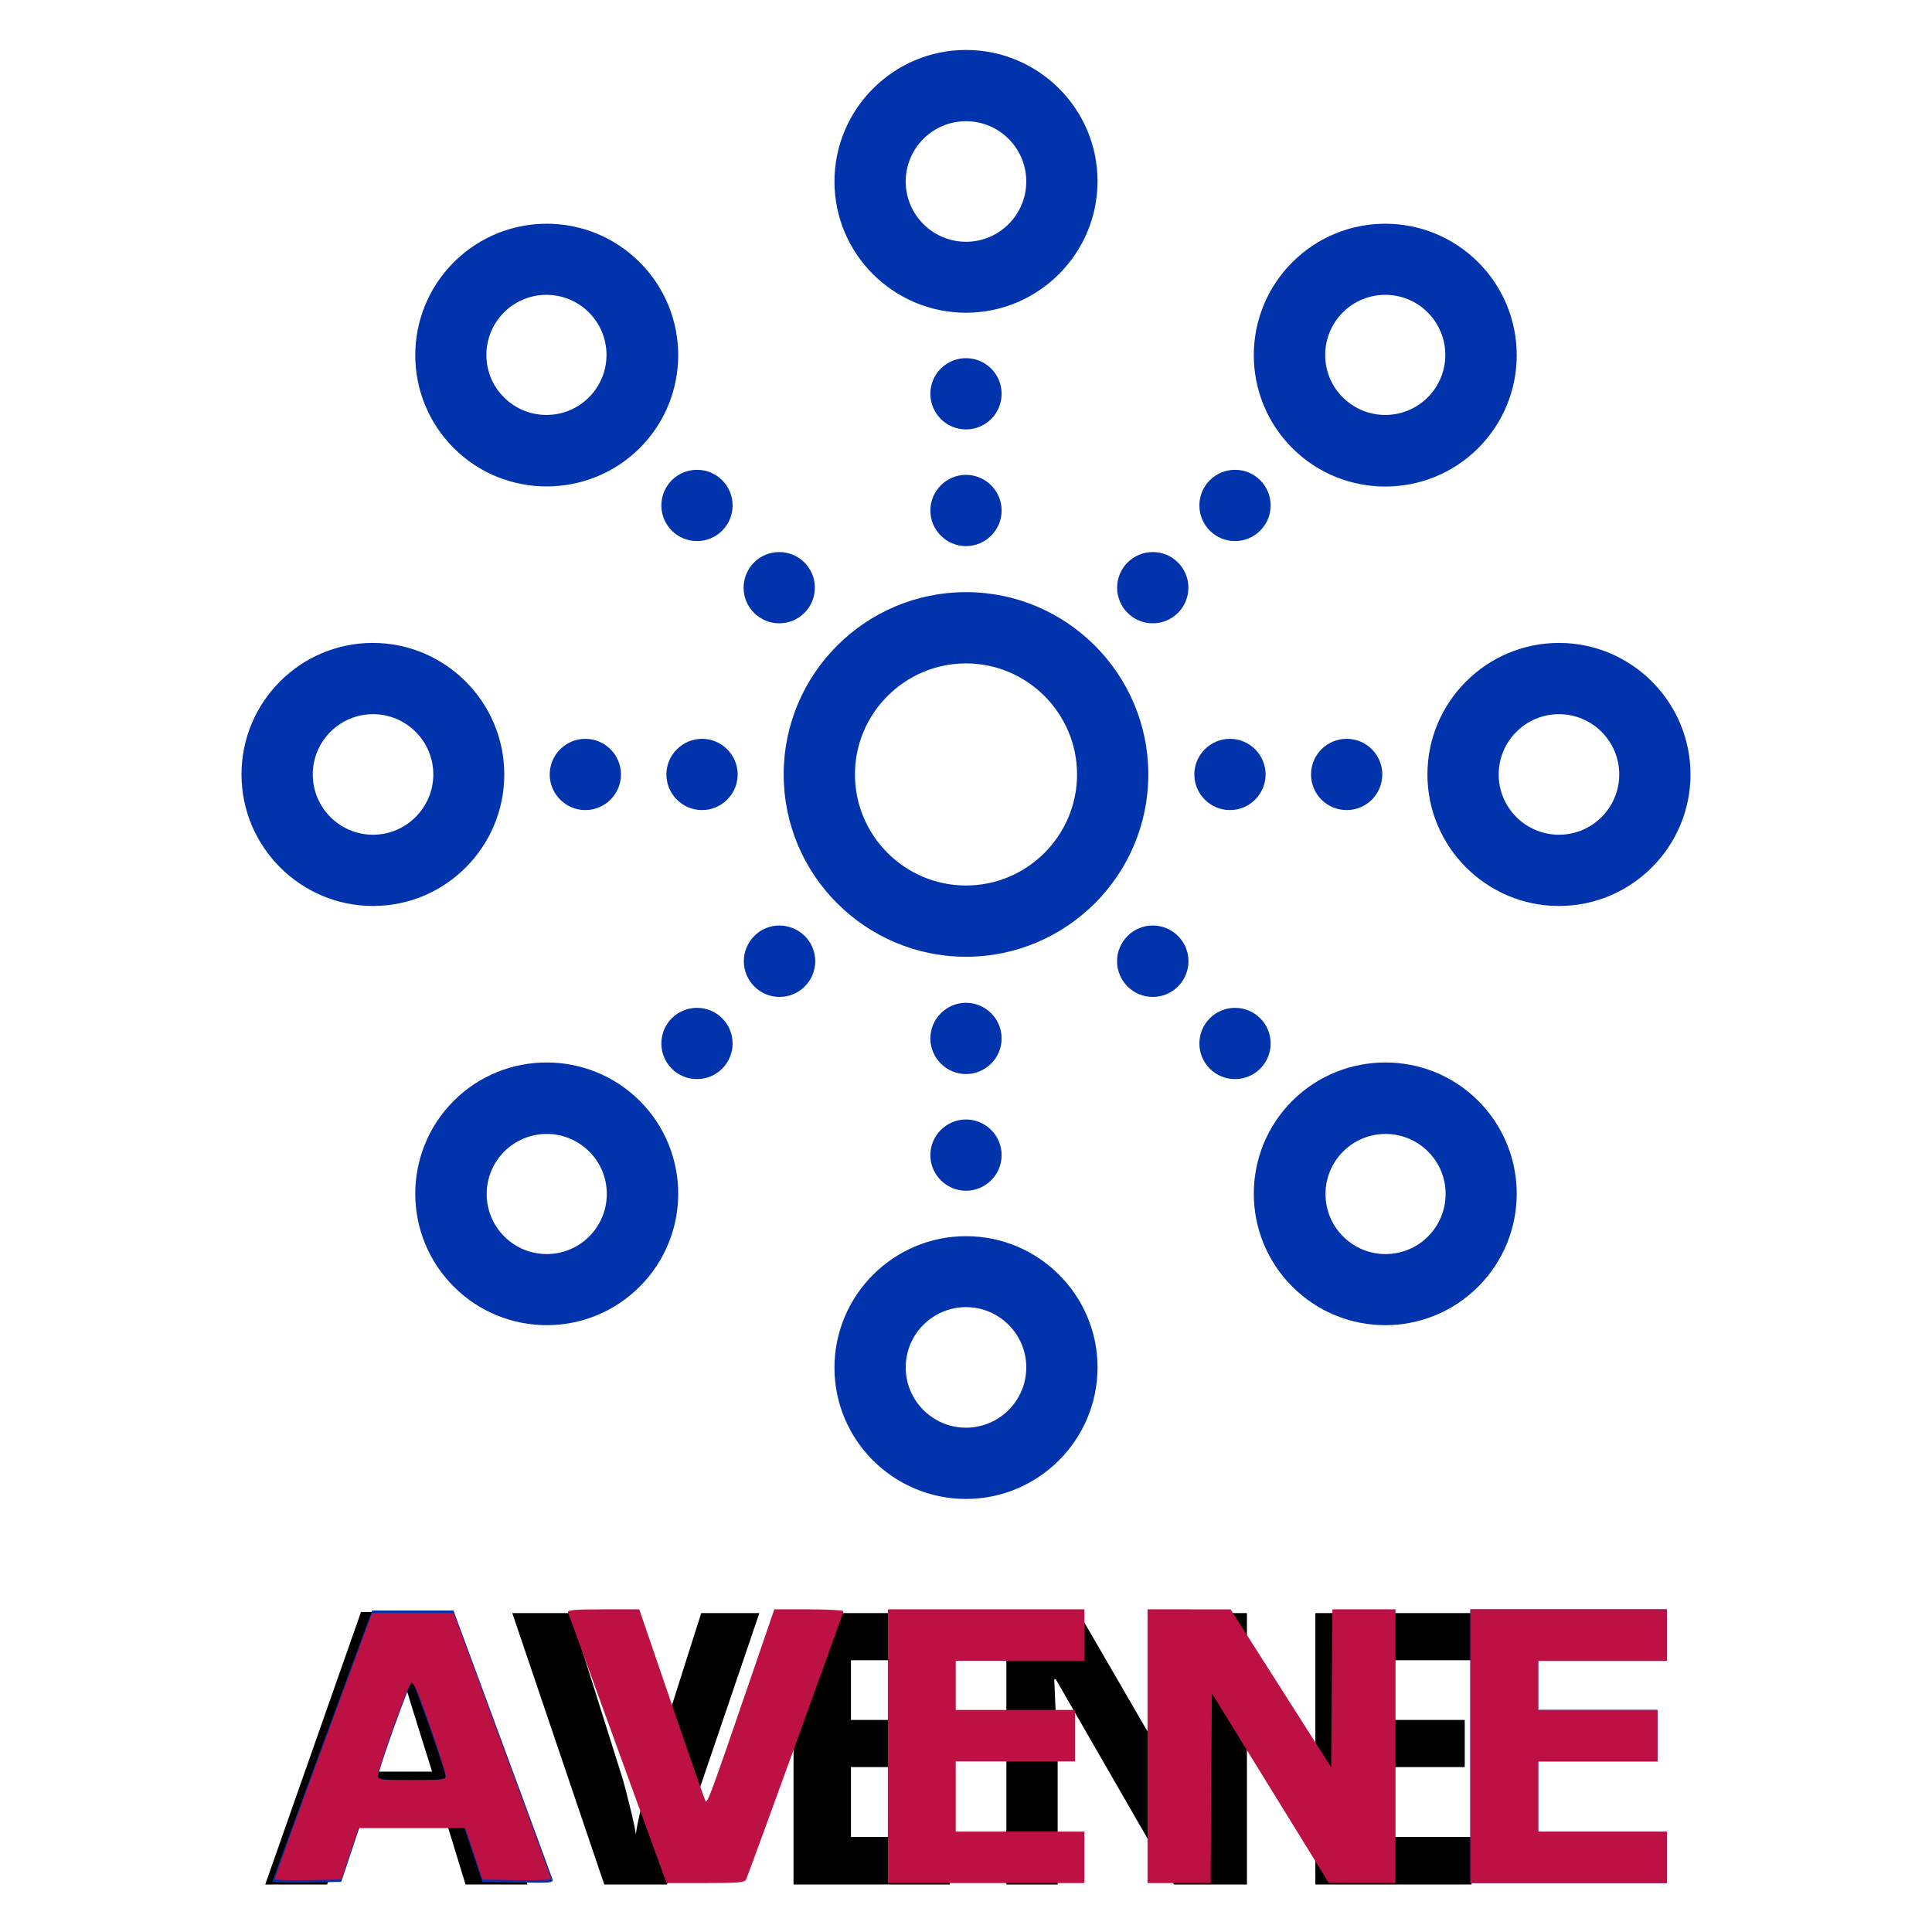
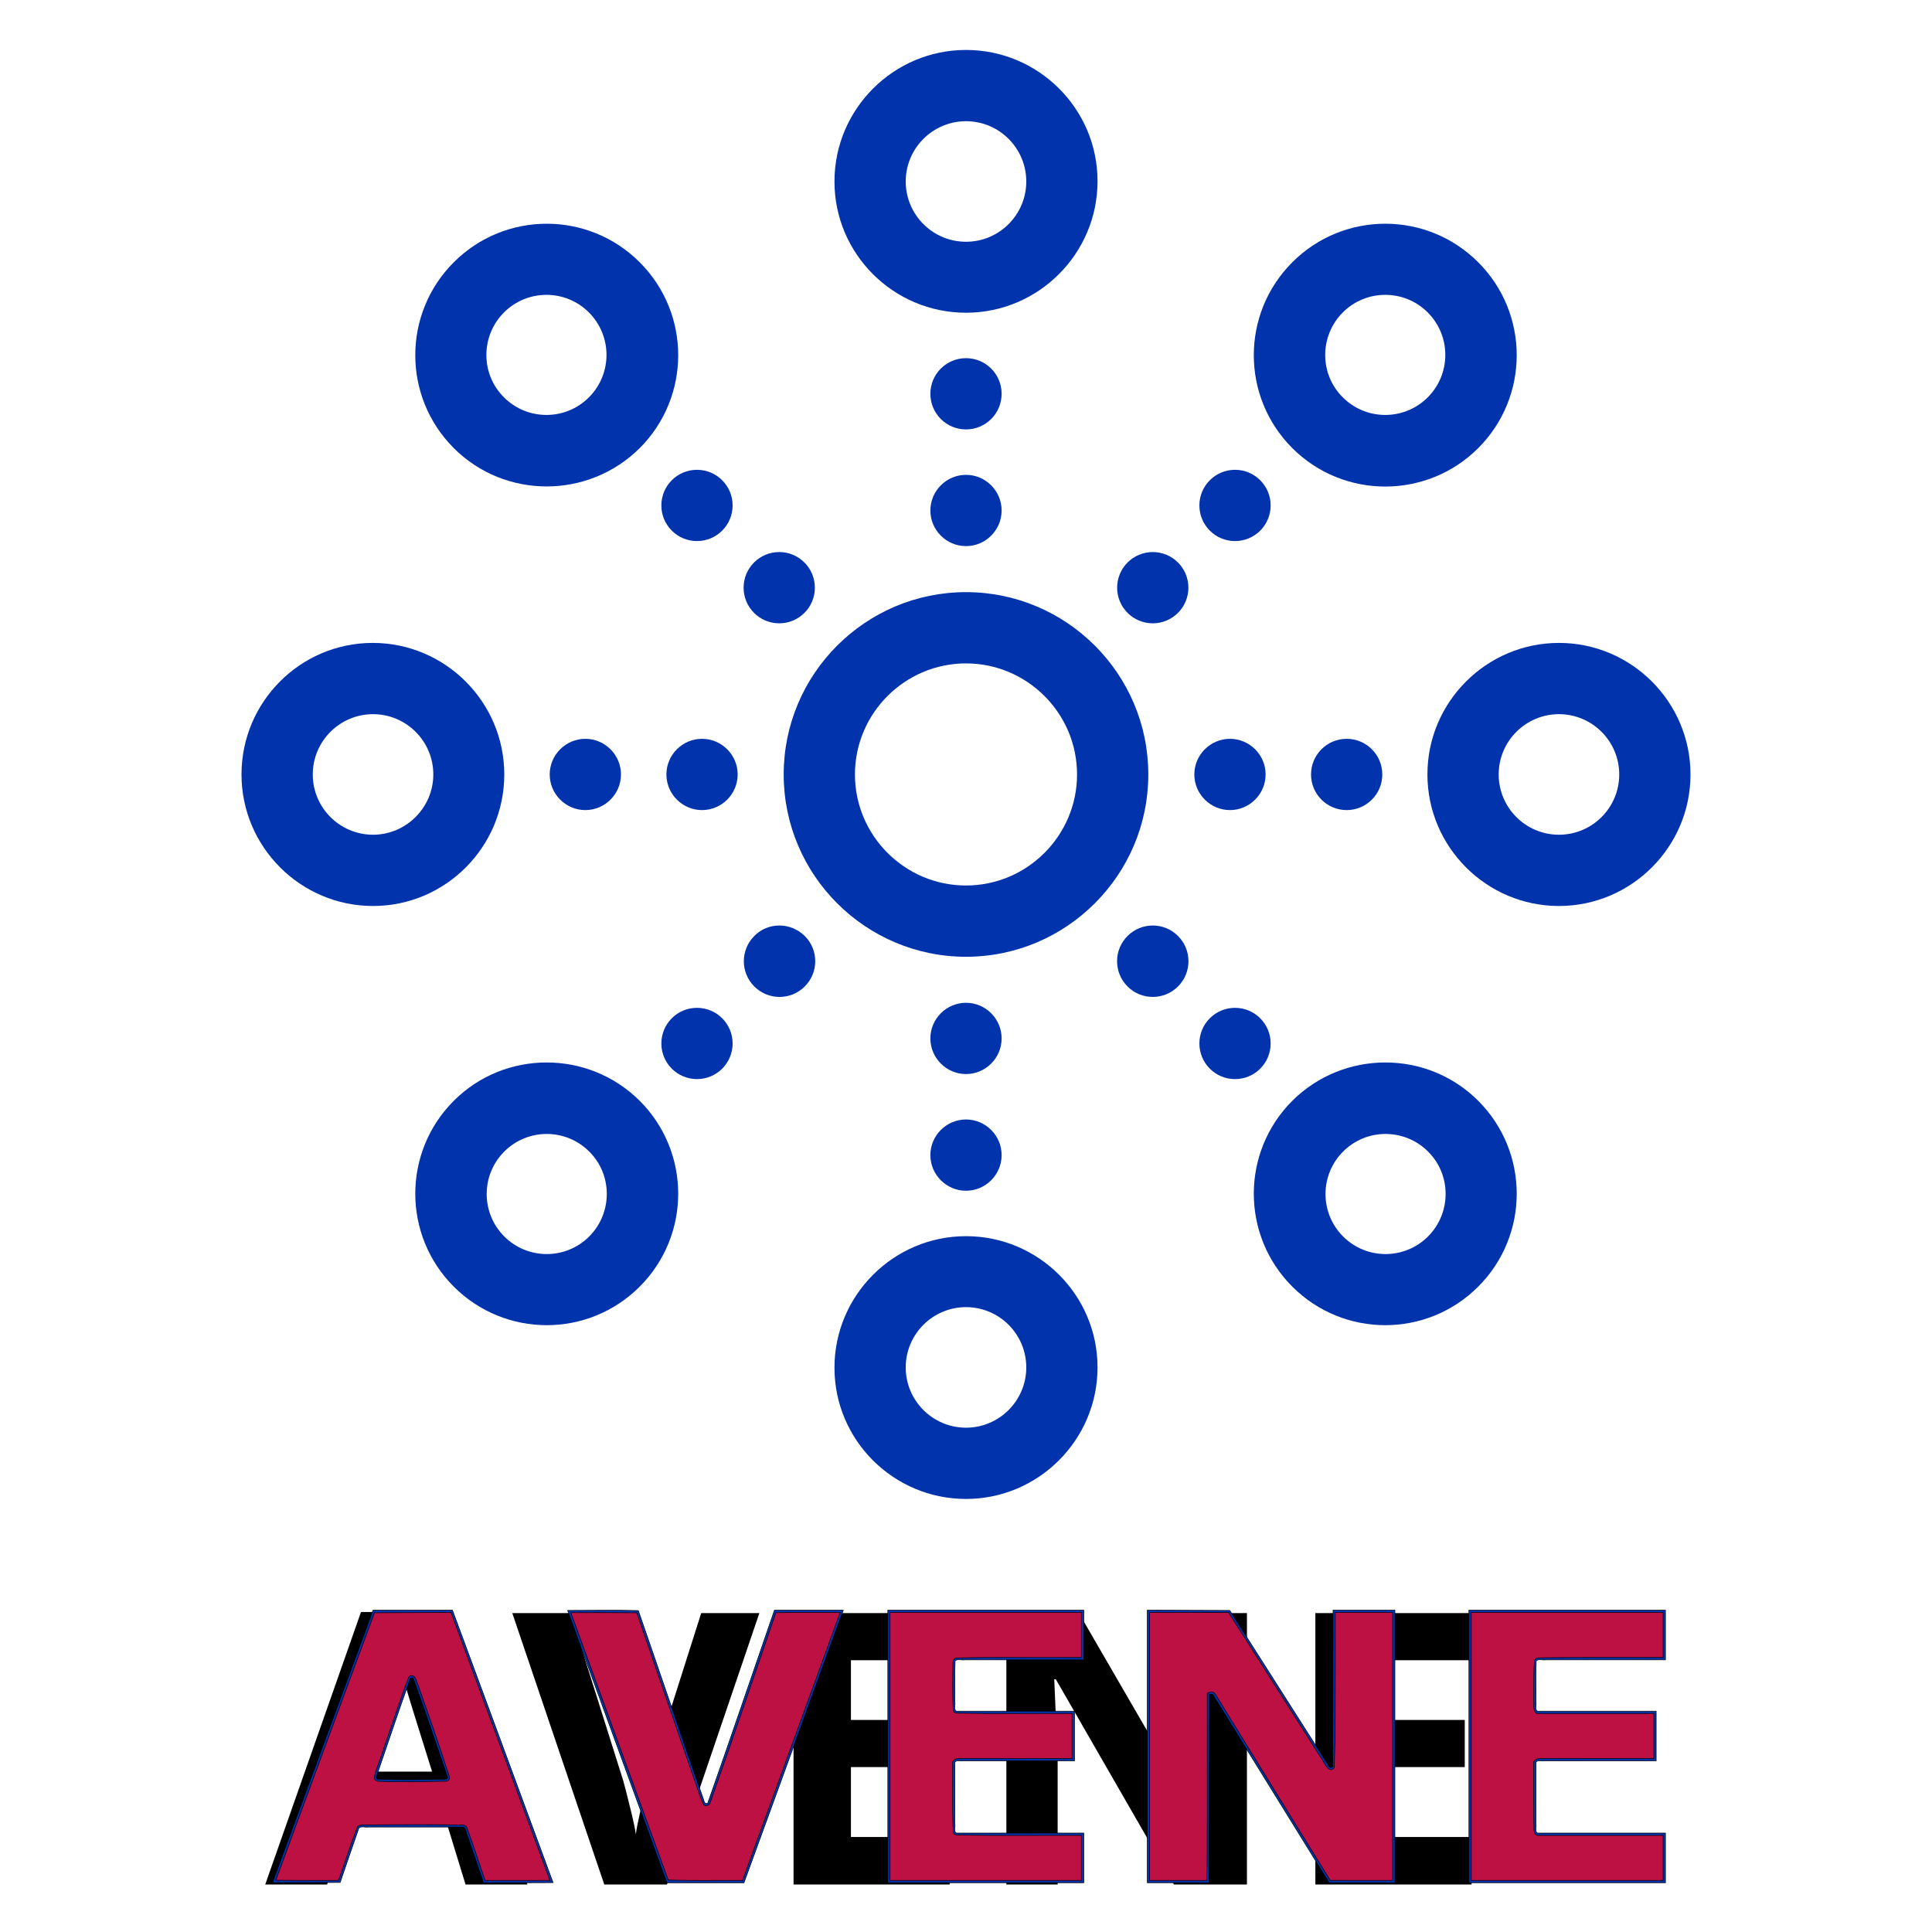
<svg xmlns="http://www.w3.org/2000/svg" version="1.1" id="logo" x="0px" y="0px" viewBox="0 0 488 488" xml:space="preserve" width="488" height="488">
  <defs id="defs128" />
  <g id="g123" transform="matrix(0.75,0,0,0.75,61,12.61737)">
    <g id="g121" style="fill:#0133ad">
      <path d="m 305.4,244 c 0,-33.9 -27.6,-61.4 -61.4,-61.4 -33.8,0 -61.4,27.5 -61.4,61.4 0,33.9 27.6,61.4 61.4,61.4 33.8,0 61.4,-27.5 61.4,-61.4 z M 244,281.4 c -20.6,0 -37.4,-16.8 -37.4,-37.4 0,-20.6 16.8,-37.4 37.4,-37.4 20.6,0 37.4,16.8 37.4,37.4 0,20.6 -16.8,37.4 -37.4,37.4 z" id="path71" />
      <path d="m 155.1,232 c -6.6,0 -12,5.4 -12,12 0,6.6 5.4,12 12,12 6.6,0 12,-5.4 12,-12 0,-6.6 -5.4,-12 -12,-12 z" id="path73" />
      <path d="m 103.8,244 c 0,6.6 5.4,12 12,12 6.6,0 12,-5.4 12,-12 0,-6.6 -5.4,-12 -12,-12 -6.6,0 -12,5.4 -12,12 z" id="path75" />
      <path d="M 88.5,244 C 88.5,219.6 68.6,199.7 44.2,199.7 19.8,199.7 0,219.6 0,244 c 0,24.4 19.9,44.3 44.3,44.3 24.4,0 44.2,-19.9 44.2,-44.3 z M 44.3,264.3 C 33.1,264.3 24,255.2 24,244 c 0,-11.2 9.1,-20.3 20.3,-20.3 11.2,0 20.3,9.1 20.3,20.3 0,11.2 -9.2,20.3 -20.3,20.3 z" id="path77" />
      <circle cx="372.2" cy="244" r="12" id="circle79" />
      <path d="m 332.9,256 c 6.6,0 12,-5.4 12,-12 0,-6.6 -5.4,-12 -12,-12 -6.6,0 -12,5.4 -12,12 0,6.6 5.4,12 12,12 z" id="path81" />
      <path d="m 443.7,199.7 c -24.4,0 -44.3,19.9 -44.3,44.3 0,24.4 19.9,44.3 44.3,44.3 24.4,0 44.3,-19.9 44.3,-44.3 0,-24.4 -19.9,-44.3 -44.3,-44.3 z m 0,64.6 c -11.2,0 -20.3,-9.1 -20.3,-20.3 0,-11.2 9.1,-20.3 20.3,-20.3 11.2,0 20.3,9.1 20.3,20.3 0,11.2 -9.1,20.3 -20.3,20.3 z" id="path83" />
      <path d="m 244,320.9 c -6.6,0 -12,5.4 -12,12 0,6.6 5.4,12 12,12 6.6,0 12,-5.4 12,-12 0,-6.6 -5.4,-12 -12,-12 z" id="path85" />
      <path d="m 244,360.2 c -6.6,0 -12,5.4 -12,12 0,6.6 5.4,12 12,12 6.6,0 12,-5.4 12,-12 0,-6.6 -5.4,-12 -12,-12 z" id="path87" />
      <path d="m 244,399.5 c -24.4,0 -44.3,19.9 -44.3,44.3 0,24.4 19.9,44.2 44.3,44.2 24.4,0 44.3,-19.9 44.3,-44.3 0,-24.4 -19.9,-44.2 -44.3,-44.2 z m 0,64.5 c -11.2,0 -20.3,-9.1 -20.3,-20.3 0,-11.2 9.1,-20.3 20.3,-20.3 11.2,0 20.3,9.1 20.3,20.3 0,11.2 -9.1,20.3 -20.3,20.3 z" id="path89" />
      <path d="m 244,167.1 c 6.6,0 12,-5.4 12,-12 0,-6.6 -5.4,-12 -12,-12 -6.6,0 -12,5.4 -12,12 0,6.6 5.4,12 12,12 z" id="path91" />
      <circle cx="244" cy="115.8" r="12" id="circle93" />
      <path d="m 244,88.5 c 24.4,0 44.3,-19.9 44.3,-44.3 C 288.3,19.8 268.4,0 244,0 c -24.4,0 -44.3,19.9 -44.3,44.3 0,24.4 19.9,44.2 44.3,44.2 z M 244,24 c 11.2,0 20.3,9.1 20.3,20.3 0,11.2 -9.1,20.3 -20.3,20.3 -11.2,0 -20.3,-9.1 -20.3,-20.3 0,-11.2 9.1,-20.3 20.3,-20.3 z" id="path95" />
      <path d="m 172.7,298.4 c -4.7,4.7 -4.7,12.3 0,17 4.7,4.7 12.3,4.7 17,0 4.7,-4.7 4.7,-12.3 0,-17 -4.8,-4.7 -12.4,-4.7 -17,0 z" id="path97" />
      <circle cx="153.4" cy="334.6" r="12" id="circle99" />
      <path d="m 71.5,353.9 c -17.3,17.3 -17.3,45.3 0,62.6 17.3,17.3 45.3,17.3 62.6,0 17.3,-17.3 17.3,-45.3 0,-62.6 -17.3,-17.2 -45.4,-17.2 -62.6,0 z m 45.6,45.7 c -7.9,7.9 -20.7,7.9 -28.6,0 -7.9,-7.9 -7.9,-20.7 0,-28.6 7.9,-7.9 20.7,-7.9 28.6,0 7.9,7.8 7.9,20.7 0,28.6 z" id="path101" />
      <circle cx="334.6" cy="153.4" r="12" id="circle103" />
      <circle cx="306.9" cy="181.1" r="12" id="circle105" />
      <path d="m 416.5,134.1 c 17.3,-17.3 17.3,-45.3 0,-62.6 -17.3,-17.3 -45.3,-17.3 -62.6,0 -17.3,17.3 -17.3,45.3 0,62.6 17.3,17.3 45.4,17.2 62.6,0 z M 370.9,88.4 c 7.9,-7.9 20.7,-7.9 28.6,0 7.9,7.9 7.9,20.7 0,28.6 -7.9,7.9 -20.7,7.9 -28.6,0 -7.9,-7.8 -7.9,-20.7 0,-28.6 z" id="path107" />
      <circle cx="334.6" cy="334.6" r="12" id="circle109" />
      <path d="m 298.4,298.4 c -4.7,4.7 -4.7,12.3 0,17 4.7,4.7 12.3,4.7 17,0 4.7,-4.7 4.7,-12.3 0,-17 -4.7,-4.7 -12.3,-4.7 -17,0 z" id="path111" />
      <path d="m 353.9,353.9 c -17.3,17.3 -17.3,45.3 0,62.6 17.3,17.3 45.3,17.3 62.6,0 17.3,-17.3 17.3,-45.3 0,-62.6 -17.2,-17.2 -45.3,-17.2 -62.6,0 z m 45.7,45.7 c -7.9,7.9 -20.7,7.9 -28.6,0 -7.9,-7.9 -7.9,-20.7 0,-28.6 7.9,-7.9 20.7,-7.9 28.6,0 7.9,7.8 7.9,20.7 0,28.6 z" id="path113" />
      <circle cx="181.1" cy="181.1" r="12" id="circle115" />
      <circle cx="153.4" cy="153.4" r="12" id="circle117" />
      <path d="m 134.1,134.1 c 17.3,-17.3 17.3,-45.3 0,-62.6 -17.3,-17.3 -45.3,-17.3 -62.6,0 -17.3,17.3 -17.3,45.3 0,62.6 17.2,17.2 45.3,17.2 62.6,0 z M 88.4,88.4 c 7.9,-7.9 20.7,-7.9 28.6,0 7.9,7.9 7.9,20.7 0,28.6 -7.9,7.9 -20.7,7.9 -28.6,0 -7.9,-7.8 -7.9,-20.7 0,-28.6 z" id="path119" />
    </g>
  </g>
  <text xml:space="preserve" style="font-style:normal;font-variant:normal;font-weight:bold;font-stretch:normal;font-size:96px;line-height:1.25;font-family:Verdana;-inkscape-font-specification:'Verdana Bold';letter-spacing:0px;word-spacing:0px;fill:#000000;fill-opacity:1;stroke:none" x="66.996" y="476" id="text134">
    <tspan id="tspan132" x="66.996" y="476">AVENE</tspan>
  </text>
-   <path style="fill:#0133ad;fill-opacity:1;stroke-width:0.591" d="m 68.872,475.207 c 0.002,-0.252 5.657,-15.748 12.567,-34.434 l 12.563,-33.975 h 10.271 10.271 l 12.312,33.341 c 6.772,18.338 12.468,33.833 12.659,34.434 0.328,1.035 -0.128,1.084 -8.66,0.929 l -9.007,-0.163 -2.314,-6.943 -2.314,-6.943 h -13.196 -13.196 l -2.314,6.943 -2.314,6.943 -8.667,0.164 c -4.767,0.09 -8.665,-0.043 -8.663,-0.295 z m 43.72,-26.37 c 0,-1.317 -7.935,-23.829 -8.487,-24.081 -0.495,-0.225 -8.648,22.476 -8.648,24.081 0,0.635 1.761,0.799 8.568,0.799 6.807,0 8.568,-0.164 8.568,-0.799 z" id="path3925" />
-   <path style="fill:#0133ad;fill-opacity:1;stroke-width:0.591" d="m 371.394,441.069 v -34.566 h 24.817 24.817 v 6.5 6.5 h -16.249 -16.249 v 6.204 6.204 h 15.067 15.067 v 6.5 6.5 h -15.067 -15.067 v 8.863 8.863 h 16.249 16.249 v 6.5 6.5 h -24.817 -24.817 z" id="path4732" />
-   <path style="fill:#bc1142;fill-opacity:1;stroke-width:0.591" d="m 69.452,474.617 c -0.008,-0.524 6.057,-17.224 17.012,-46.843 l 7.54,-20.385 h 10.277 10.277 l 12.306,33.384 c 6.769,18.361 12.309,33.591 12.312,33.843 0.003,0.252 -3.894,0.385 -8.661,0.295 l -8.666,-0.164 -2.167,-6.5 -2.167,-6.5 H 104.025 90.534 l -2.167,6.5 -2.167,6.5 -8.371,0.164 c -4.604,0.09 -8.374,-0.043 -8.378,-0.295 z m 43.141,-26.129 c 0,-1.124 -5.377,-16.959 -7.319,-21.556 -0.569,-1.348 -1.191,-2.091 -1.483,-1.773 -1.123,1.222 -8.333,21.481 -8.333,23.412 0,0.978 0.705,1.066 8.568,1.066 8.092,0 8.568,-0.064 8.568,-1.149 z" id="path4734" />
-   <path style="fill:#bc1142;fill-opacity:1;stroke-width:0.591" d="m 156.044,441.807 c -6.773,-18.605 -12.435,-34.16 -12.583,-34.566 -0.208,-0.571 1.808,-0.739 8.867,-0.739 h 9.136 l 8.145,23.783 c 4.48,13.08 8.335,24.146 8.568,24.59 0.453,0.866 1.295,-1.413 11.272,-30.498 l 6.131,-17.874 h 8.731 c 4.802,0 8.731,0.221 8.731,0.49 0,0.386 -22.881,63.442 -24.533,67.607 -0.368,0.927 -1.43,1.034 -10.28,1.034 h -9.87 z" id="path5279" />
-   <path style="fill:#bc1142;fill-opacity:1;stroke-width:0.591" d="m 224.267,441.069 v -34.566 h 24.817 24.817 v 6.5 6.5 h -16.249 -16.249 v 6.204 6.204 h 15.067 15.067 v 6.5 6.5 H 256.469 241.402 v 8.863 8.863 h 16.249 16.249 v 6.5 6.5 h -24.817 -24.817 z" id="path5281" />
-   <path style="fill:#bc1142;fill-opacity:1;stroke-width:0.591" d="m 289.854,441.069 v -34.566 l 10.488,0.001 10.488,10e-4 12.704,19.941 12.704,19.941 0.156,-19.942 0.156,-19.942 h 7.969 7.969 v 34.566 34.566 l -8.42,-0.011 -8.42,-0.011 -14.772,-23.946 -14.772,-23.946 -0.154,23.957 -0.154,23.957 h -7.97 -7.97 z" id="path5283" />
-   <path style="fill:#bc1142;fill-opacity:1;stroke-width:0.591" d="m 371.394,441.069 v -34.566 h 24.817 24.817 v 6.5 6.5 h -16.249 -16.249 v 6.204 6.204 h 15.067 15.067 v 6.5 6.5 h -15.067 -15.067 v 8.863 8.863 h 16.249 16.249 v 6.5 6.5 h -24.817 -24.817 z" id="path5285" />
+   <path style="fill:#0133ad;fill-opacity:1;stroke:#000000;stroke-width:0.147;stroke-opacity:1" d="m 289.794,441.132 c 0,11.475 0,22.95 0,34.425 5.207,0 10.415,0 15.622,0 0.024,-15.844 0.049,-31.687 0.074,-47.531 0.995,-0.722 1.215,0.855 1.742,1.412 9.5,15.371 19,30.741 28.499,46.112 5.535,0.002 11.071,0.005 16.606,0.007 0,-22.949 0,-45.898 0,-68.848 -5.207,0 -10.415,0 -15.622,0 -0.025,13.186 -0.049,26.371 -0.074,39.557 -0.99,0.723 -1.225,-0.843 -1.761,-1.394 -8.085,-12.697 -16.171,-25.394 -24.256,-38.09 -6.943,-0.024 -13.887,-0.049 -20.83,-0.073 0,11.475 0,22.949 0,34.424 z" id="path2039" />
+   <path style="fill:#0133ad;fill-opacity:1;stroke:#000000;stroke-width:0.147;stroke-opacity:1" d="m 224.252,441.133 c 0,11.475 0,22.949 0,34.424 16.498,0 32.995,0 49.493,0 0,-4.181 0,-8.362 0,-12.543 -10.717,0 -21.434,0 -32.151,0 -0.81,-0.376 -0.221,-1.585 -0.4,-2.306 0,-5.181 0,-10.362 0,-15.543 0.376,-0.81 1.585,-0.221 2.306,-0.4 9.3,0 18.599,0 27.899,0 0,-4.181 0,-8.362 0,-12.543 -9.935,0 -19.87,0 -29.805,0 -0.81,-0.376 -0.221,-1.585 -0.4,-2.306 0.039,-3.462 -0.077,-6.956 0.058,-10.399 0.551,-0.584 1.638,-0.114 2.395,-0.265 10.033,0 20.066,0 30.098,0 0,-4.181 0,-8.362 0,-12.543 -16.498,0 -32.995,0 -49.493,0 0,11.475 0,22.949 0,34.424 z" id="path2041" />
+   <path style="fill:#0133ad;fill-opacity:1;stroke:#000000;stroke-width:0.147;stroke-opacity:1" d="m 204.452,406.711 c -2.945,5.7e-4 -5.889,0.001 -8.834,0.002 -5.617,16.247 -11.118,32.535 -16.85,48.742 -0.955,0.493 -0.938,-0.859 -1.237,-1.418 -5.497,-15.719 -10.839,-31.5 -16.3,-47.225 -5.938,-0.161 -11.903,-0.021 -17.851,-0.031 8.36,22.926 16.72,45.851 25.08,68.777 6.485,0 12.969,0 19.454,0 8.357,-22.952 16.75,-45.892 25.095,-68.848 -2.852,4.8e-4 -5.704,9.5e-4 -8.556,10e-4 z" id="path2043" />
+   <path style="fill:#bc1142;fill-opacity:1;stroke:#000000;stroke-width:0.147;stroke-opacity:1" d="m 337.273,420.202 c -0.046,8.6 0.052,17.205 -0.253,25.8 0.103,0.695 -0.607,1.25 -1.232,0.89 -1.099,-0.745 -1.496,-2.155 -2.298,-3.171 -7.7,-12.15 -15.435,-24.277 -23.156,-36.414 -6.661,-0.004 -13.321,-0.008 -19.982,-0.012 0,22.558 0,45.116 0,67.675 4.816,0 9.631,0 14.447,0 0.211,-5.185 0.086,-10.404 0.142,-15.603 0.013,-10.5 0.004,-20.999 0.007,-31.499 0.371,-0.823 1.737,-0.62 2.089,0.179 9.613,15.662 19.305,31.277 28.96,46.913 5.242,0.003 10.484,0.006 15.726,0.009 0,-22.558 0,-45.116 0,-67.675 -4.816,0 -9.633,0 -14.449,0 -9e-5,4.302 -1.9e-4,8.604 -2.8e-4,12.906 z" id="path2047" />
+   <path style="fill:#bc1142;fill-opacity:1;stroke:#000000;stroke-width:0.147;stroke-opacity:1" d="m 224.81,441.133 c 0,11.279 0,22.558 0,33.837 16.107,0 32.213,0 48.32,0 0,-3.79 0,-7.58 0,-11.37 -10.34,-0.043 -20.682,0.092 -31.021,-0.088 -0.652,0.066 -1.459,-0.21 -1.357,-1.006 -0.231,-5.769 -0.115,-11.548 -0.191,-17.321 0.385,-1.127 1.705,-1.065 2.667,-0.998 9.185,0.018 18.37,-0.003 27.556,-0.008 0,-3.79 0,-7.58 0,-11.37 -9.572,-0.042 -19.147,0.092 -28.717,-0.088 -0.588,0.04 -1.363,-0.165 -1.309,-0.898 -0.173,-3.935 -0.12,-7.882 -0.048,-11.819 -0.082,-0.7 0.431,-1.345 1.173,-1.226 8.942,-0.217 17.891,-0.065 26.836,-0.112 1.47,0 2.94,0 4.411,0 0,-3.79 0,-7.58 0,-11.37 -16.107,0 -32.213,0 -48.32,0 0,11.279 0,22.558 0,33.837 z" id="path2049" />
+   <path style="fill:#bc1142;fill-opacity:1;stroke:#000000;stroke-width:0.147;stroke-opacity:1" d="m 202.51,407.297 c -2.179,0.007 -4.378,0.003 -6.544,0.042 -5.467,15.927 -10.895,31.869 -16.511,47.744 -0.119,0.782 -1.09,1.376 -1.725,0.762 -1.047,-2.204 -1.68,-4.606 -2.545,-6.892 -4.803,-13.854 -9.552,-27.728 -14.342,-41.584 -5.554,-0.016 -11.107,-0.071 -16.661,-0.036 8.18,22.516 16.397,45.021 24.597,67.529 6.243,0.219 12.514,0.061 18.769,0.111 8.224,-22.558 16.447,-45.116 24.666,-67.675 -3.234,5.3e-4 -6.469,-0.001 -9.703,10e-4 z" id="path2051" />
+   <path style="fill:#0133ad;fill-opacity:1;stroke:#000000;stroke-width:0.147;stroke-opacity:1" d="m 94.186,406.848 c -8.448,22.892 -16.922,45.775 -25.354,68.674 5.696,0.035 11.392,-0.021 17.087,-0.036 1.573,-4.58 3.124,-9.168 4.729,-13.737 0.603,-0.594 1.652,-0.113 2.43,-0.267 7.992,0 15.984,0 23.975,0 0.761,0.373 0.643,1.527 1.042,2.214 1.35,3.954 2.7,7.907 4.049,11.861 5.85,-0.007 11.7,0.022 17.55,-0.032 -8.458,-22.941 -16.917,-45.891 -25.41,-68.814 -6.683,0 -13.366,0 -20.049,0 l -0.05,0.138 z m 10.183,16.995 c 3.025,8.29 5.782,16.68 8.68,25.017 0.007,0.873 -1.157,0.49 -1.715,0.608 -5.23,0.051 -10.468,0.143 -15.695,-0.049 -0.761,0.035 -0.675,-0.845 -0.355,-1.301 2.805,-8.091 5.469,-16.235 8.405,-24.278 0.238,-0.034 0.464,-0.175 0.68,0.003 z" id="path2053" />
+   <path style="fill:#bc1142;fill-opacity:1;stroke:#000000;stroke-width:0.147;stroke-opacity:1" d="m 104.251,407.331 c -3.224,0.012 -6.448,0.024 -9.671,0.037 -8.313,22.516 -16.645,45.026 -24.919,67.555 5.268,0.077 10.562,0.036 15.84,0.047 1.581,-4.394 2.953,-8.866 4.661,-13.211 0.295,-1.022 1.492,-0.737 2.294,-0.793 8.026,-0.078 16.055,-0.14 24.08,0.009 0.637,-0.044 1.335,0.199 1.451,0.91 1.637,4.316 3.006,8.73 4.534,13.085 5.459,0 10.919,0 16.378,0 -8.301,-22.567 -16.643,-45.12 -24.978,-67.676 -3.223,0.012 -6.446,0.024 -9.67,0.036 z m -0.188,15.905 c 1.028,0.162 1.079,1.528 1.495,2.276 2.687,7.644 5.385,15.288 7.859,23.004 0.423,0.689 -0.187,1.544 -0.972,1.4 -5.438,0.098 -10.884,0.221 -16.32,0.048 -0.675,0.026 -1.724,-0.177 -1.597,-1.068 0.534,-2.317 1.532,-4.505 2.23,-6.78 2.164,-6.166 4.138,-12.406 6.487,-18.504 0.161,-0.28 0.515,-0.382 0.819,-0.376 z" id="path2055" />
+   <path style="fill:#0133ad;fill-opacity:1;stroke:#000000;stroke-width:0.147;stroke-opacity:1" d="m 371.033,441.133 c 0,11.475 0,22.949 0,34.424 16.547,0 33.093,0 49.64,0 0,-4.181 0,-8.362 0,-12.543 -10.766,0 -21.532,0 -32.298,0 -0.81,-0.376 -0.221,-1.585 -0.4,-2.306 0,-5.181 0,-10.362 0,-15.543 0.376,-0.81 1.585,-0.221 2.306,-0.4 9.349,0 18.697,0 28.046,0 0,-4.181 0,-8.362 0,-12.543 -9.984,0 -19.968,0 -29.952,0 -0.81,-0.376 -0.221,-1.585 -0.4,-2.306 0.039,-3.462 -0.077,-6.956 0.058,-10.399 0.551,-0.584 1.638,-0.114 2.395,-0.265 10.082,0 20.163,0 30.245,0 0,-4.181 0,-8.362 0,-12.543 -16.547,0 -33.093,0 -49.64,0 0,11.475 0,22.949 0,34.424 z" id="path2057" />
+   <path style="fill:#bc1142;fill-opacity:1;stroke:#000000;stroke-width:0.147;stroke-opacity:1" d="m 371.62,441.133 c 0,11.279 0,22.558 0,33.837 16.156,0 32.311,0 48.467,0 0,-3.79 0,-7.58 0,-11.37 -10.614,0 -21.228,0 -31.841,0 -1.117,-0.535 -0.682,-2.034 -0.822,-3.028 -0.056,-5.181 -0.025,-10.363 -0.038,-15.544 0.634,-1.204 2.257,-0.759 3.36,-0.839 8.998,0.015 17.997,-0.004 26.995,-0.01 0,-3.79 0,-7.58 0,-11.37 -9.835,0 -19.67,0 -29.505,0 -1.106,-0.552 -0.723,-2.032 -0.829,-3.042 0.053,-3.426 -0.094,-6.868 0.177,-10.284 0.247,-1.039 1.623,-0.617 2.38,-0.756 10.04,-0.119 20.082,-0.037 30.123,-0.062 0,-3.79 0,-7.58 0,-11.37 -16.156,0 -32.311,0 -48.467,0 0,11.279 0,22.558 0,33.837 z" id="path2059" />
</svg>
